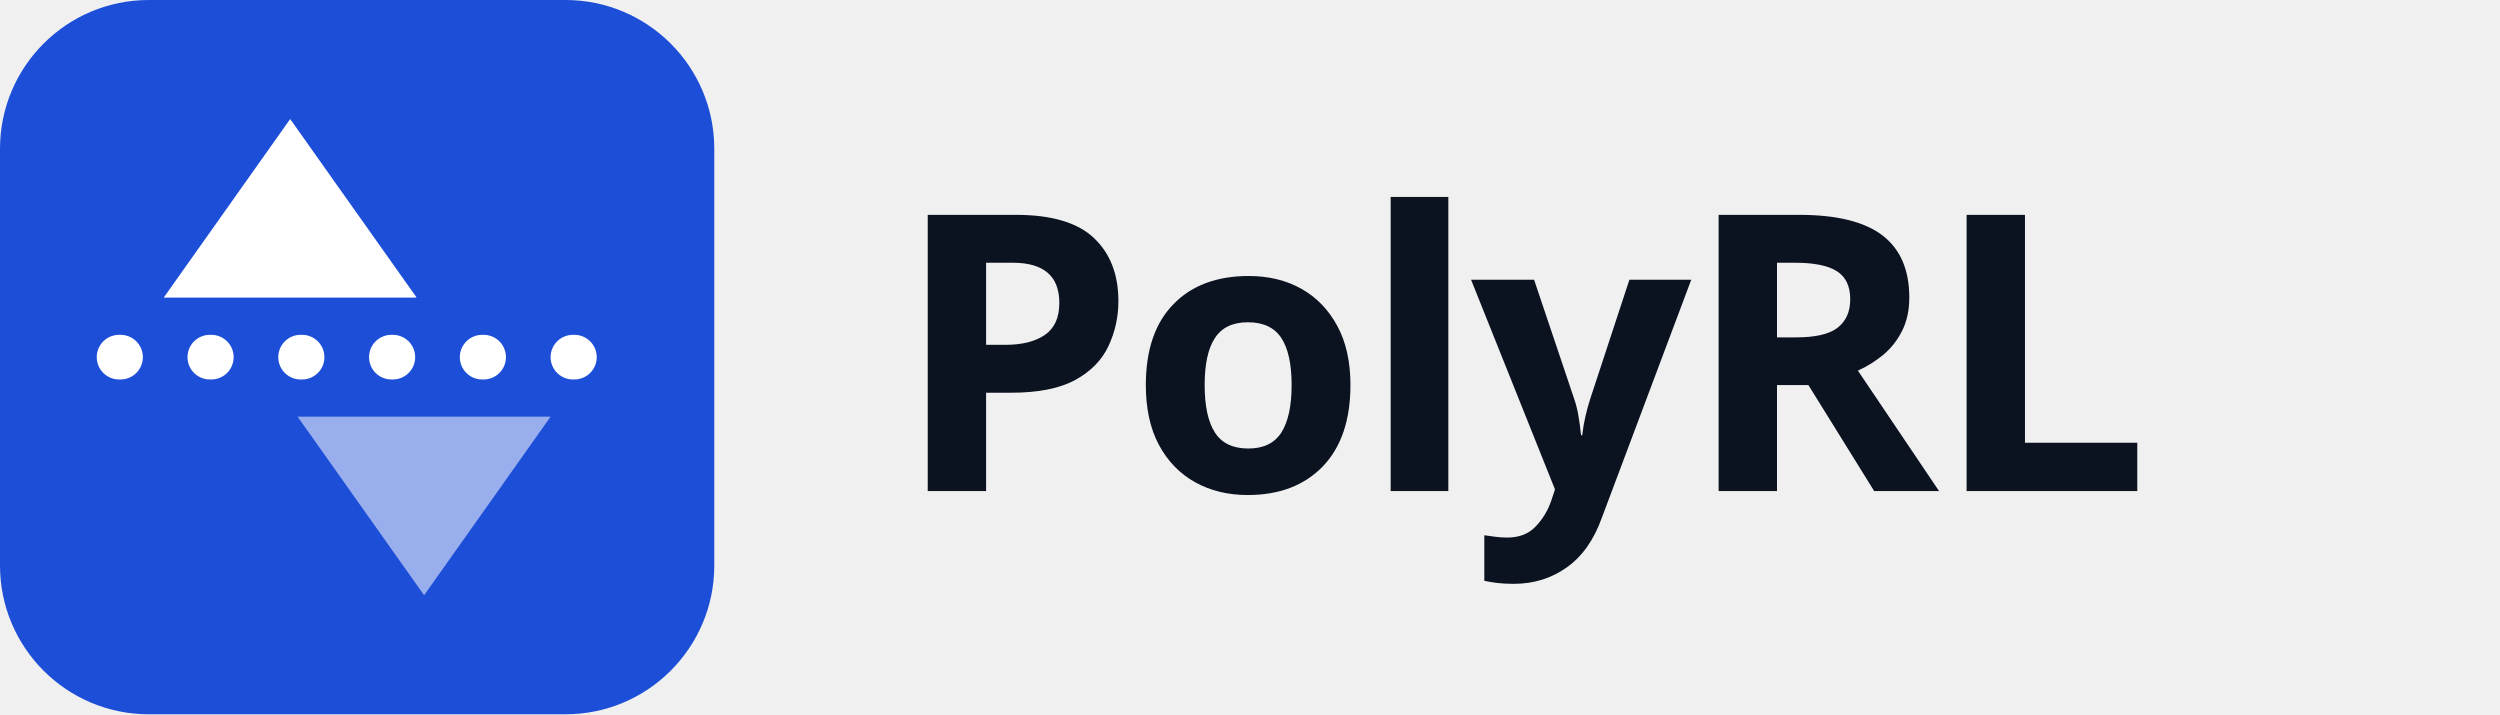
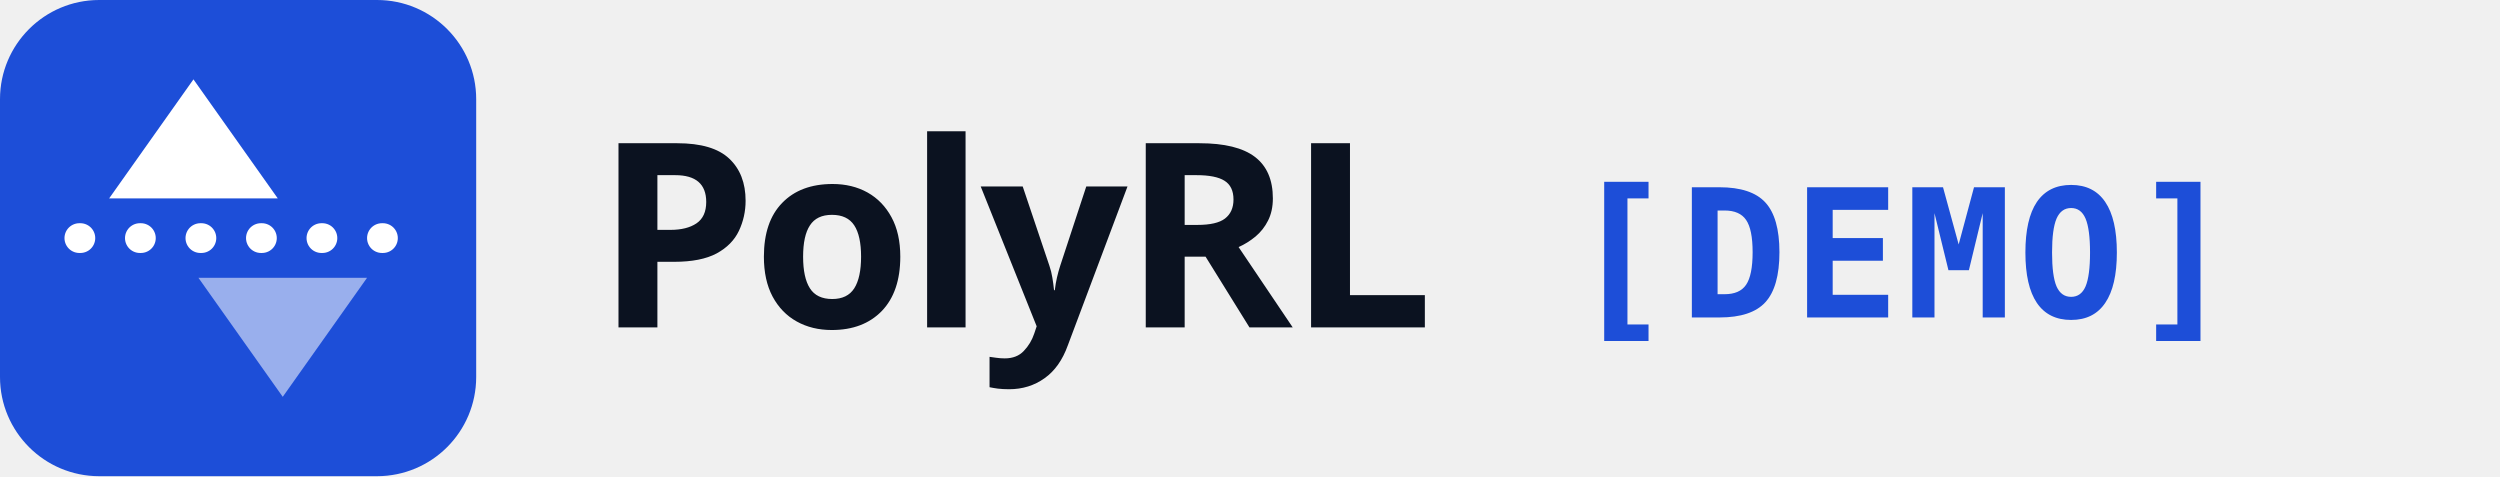
- <svg xmlns="http://www.w3.org/2000/svg" viewBox="0 0 168 48" width="168" height="48" role="img" aria-label="PolyRL">
+ <svg xmlns="http://www.w3.org/2000/svg" viewBox="0 0 252 48" width="252" height="48" role="img" aria-label="PolyRL demo">
  <rect width="48" height="48" rx="10" fill="#1D4ED8" />
  <path d="M11 20 L19.5 8 L28 20 Z" fill="#FFFFFF" />
  <path d="M8 24 H40" stroke="#FFFFFF" stroke-width="3" stroke-linecap="round" stroke-dasharray="0.1 6" />
  <path d="M20 28 H37 L28.5 40 Z" fill="#FFFFFF" fill-opacity="0.55" />
  <text x="60" y="33" font-family="'Space Grotesk', system-ui, sans-serif" font-size="26" font-weight="700" fill="#0B1220" letter-spacing="-0.5">PolyRL</text>
+   <text x="158" y="32" font-family="'JetBrains Mono', ui-monospace, monospace" font-size="18" font-weight="600" fill="#1D4ED8" letter-spacing="0.5">[DEMO]</text>
</svg>
